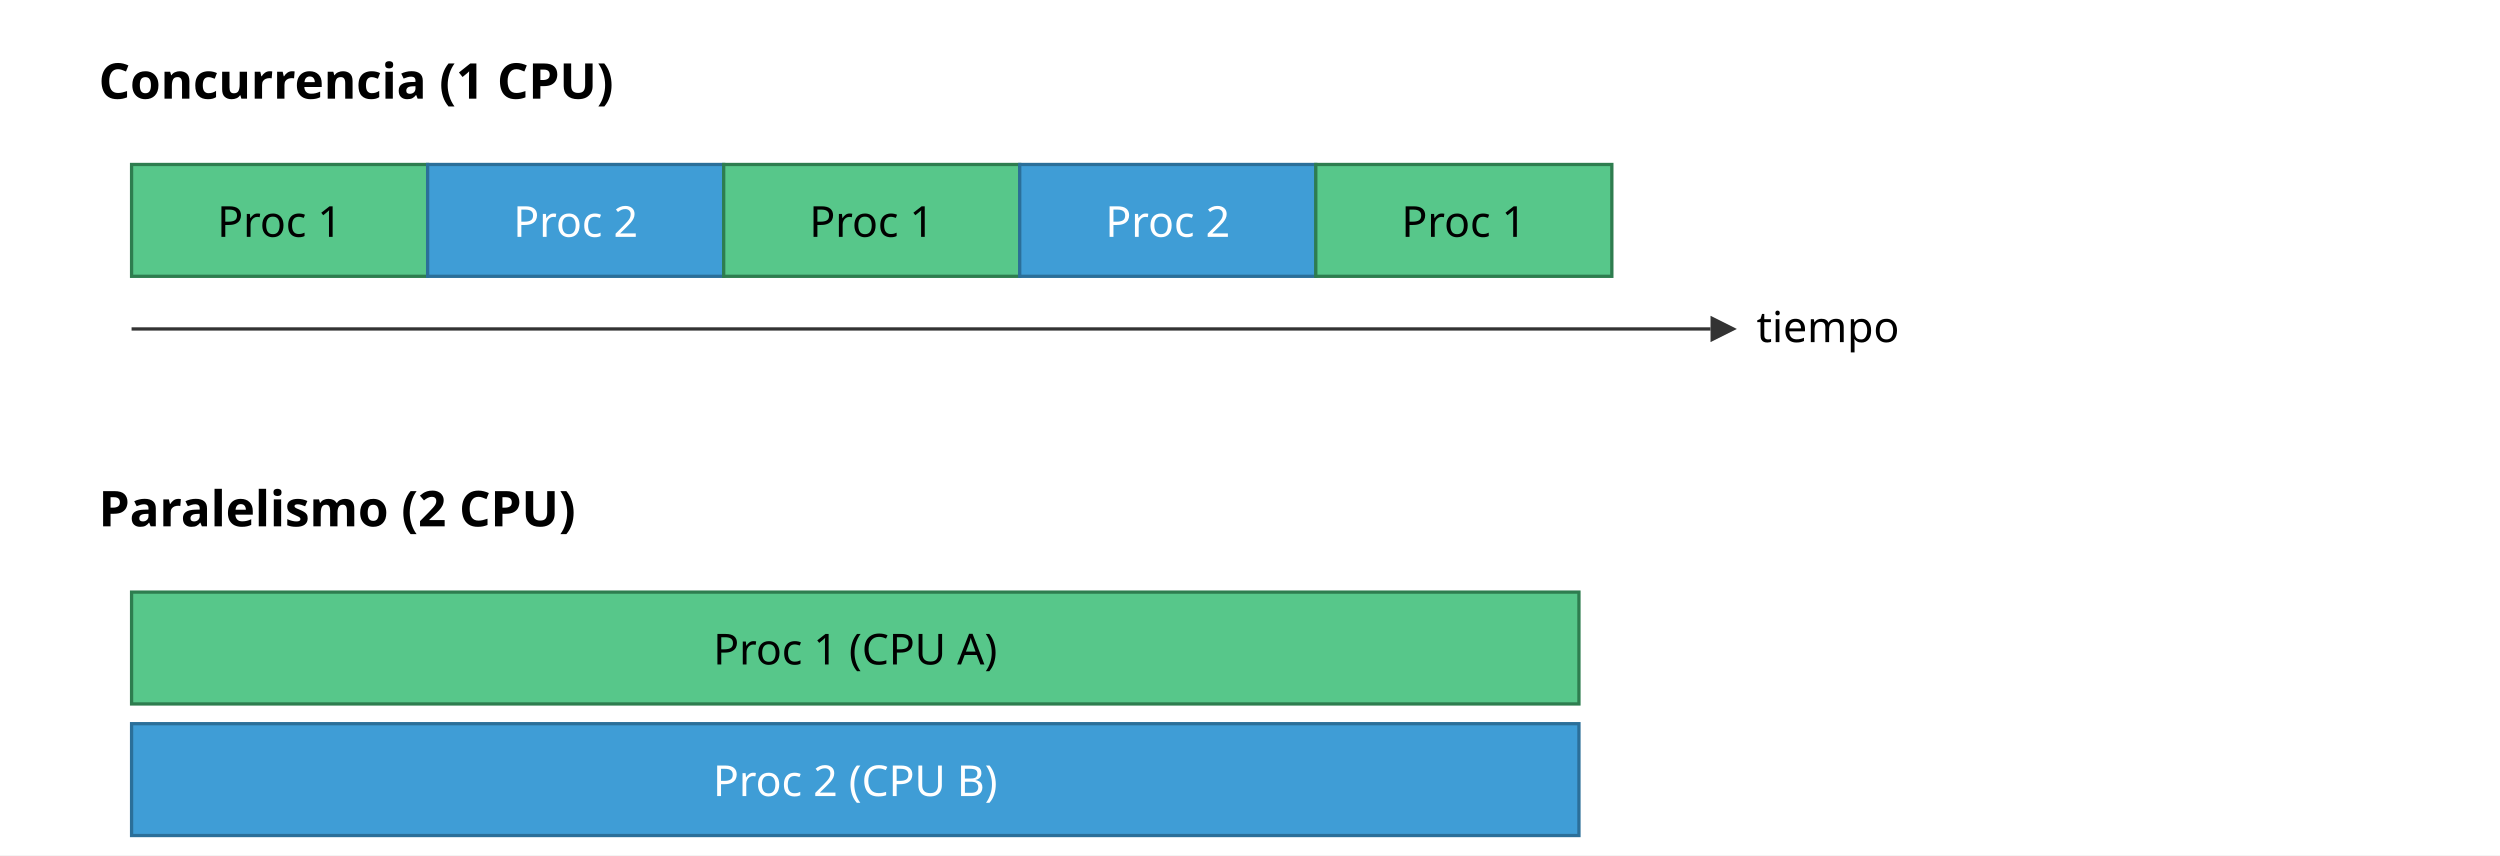
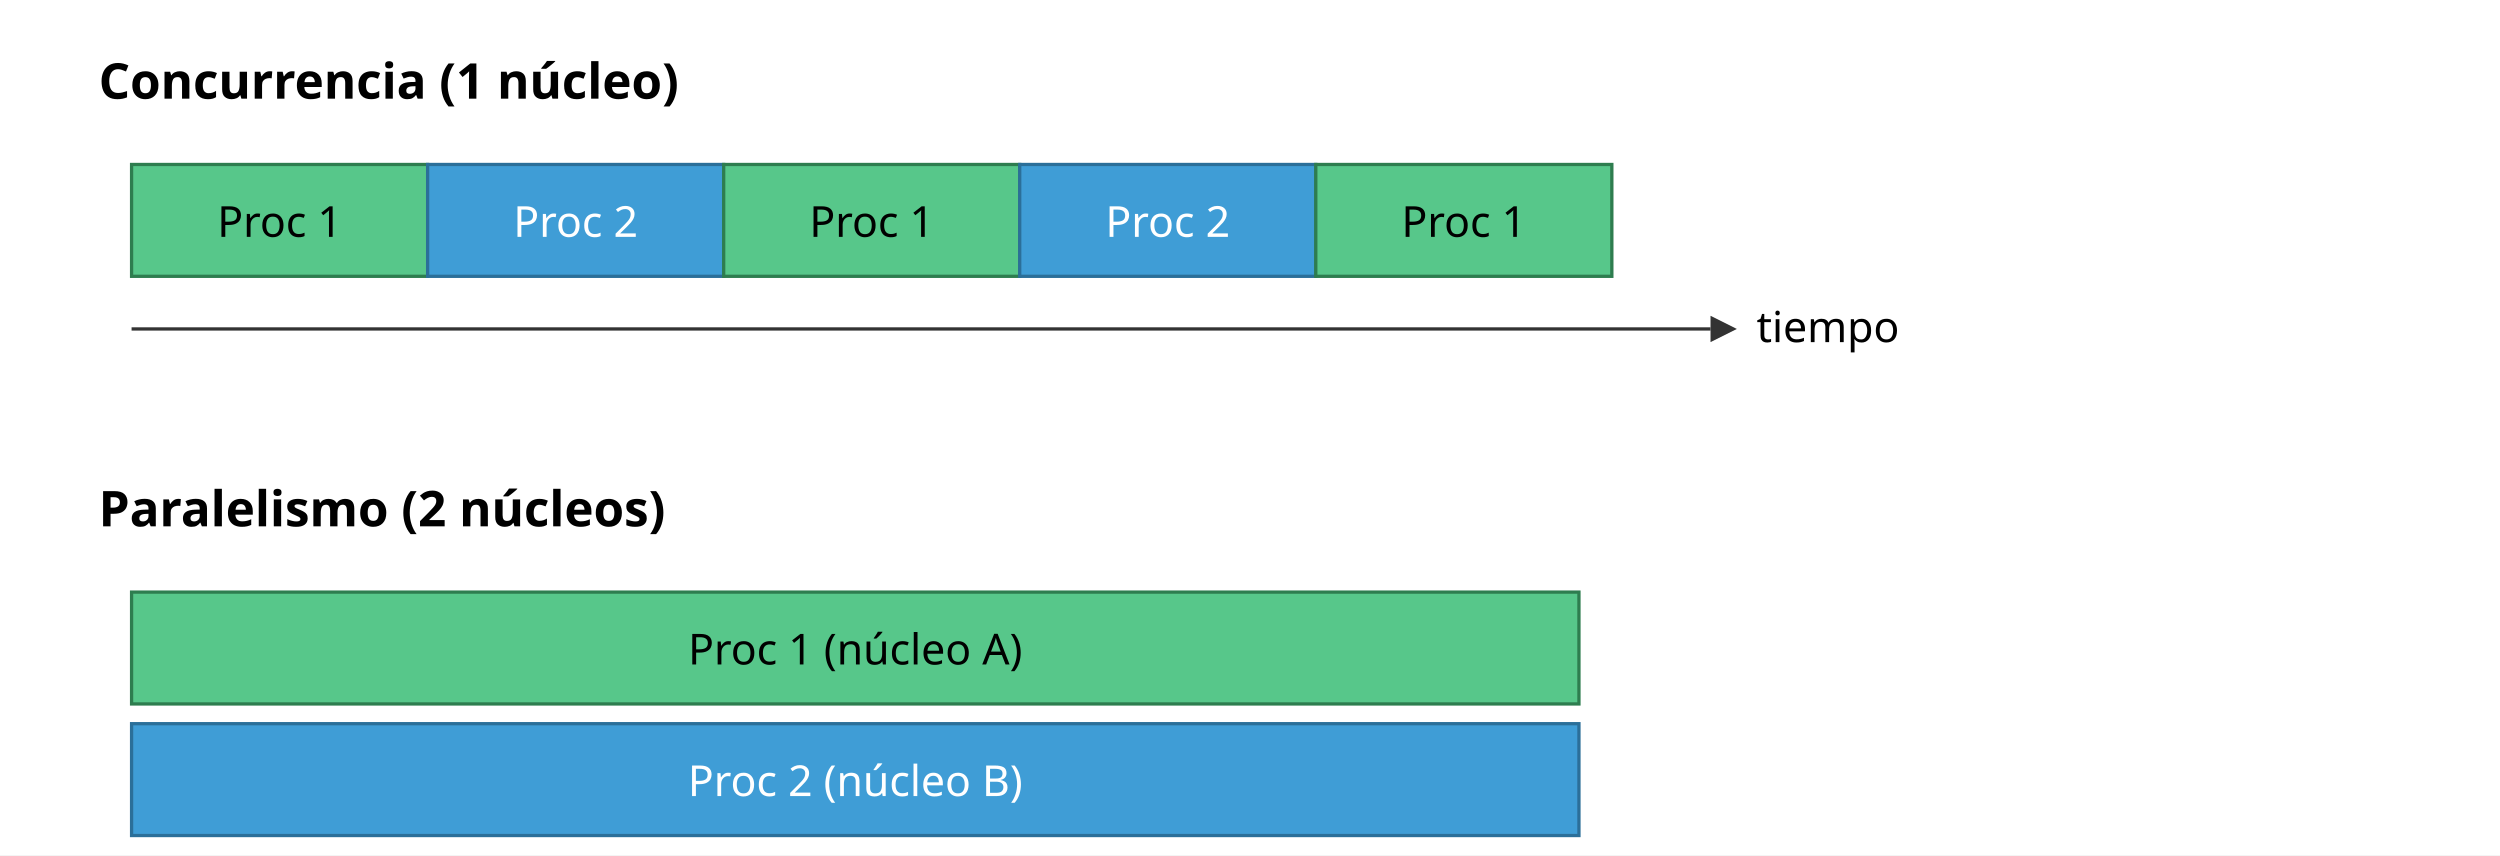
- <svg xmlns="http://www.w3.org/2000/svg" viewBox="0 0 760 260" font-family="sans-serif" font-size="13" role="img" aria-label="Concurrencia: un procesador alternando dos procesos. Paralelismo: dos procesadores ejecutando un proceso cada uno.">
+ <svg xmlns="http://www.w3.org/2000/svg" viewBox="0 0 760 260" font-family="sans-serif" font-size="13" role="img" aria-label="Concurrencia: un núcleo alternando dos procesos. Paralelismo: dos núcleos ejecutando un proceso cada uno.">
  <rect width="760" height="260" fill="#ffffff" />
-   <text x="30" y="30" font-size="15" font-weight="bold">Concurrencia (1 CPU)</text>
+   <text x="30" y="30" font-size="15" font-weight="bold">Concurrencia (1 núcleo)</text>
  <rect x="40" y="50" width="90" height="34" fill="#57c78a" stroke="#2e7d4f" />
  <text x="85" y="72" text-anchor="middle">Proc 1</text>
  <rect x="130" y="50" width="90" height="34" fill="#3f9dd6" stroke="#2b6f99" />
  <text x="175" y="72" text-anchor="middle" fill="#fff">Proc 2</text>
  <rect x="220" y="50" width="90" height="34" fill="#57c78a" stroke="#2e7d4f" />
  <text x="265" y="72" text-anchor="middle">Proc 1</text>
  <rect x="310" y="50" width="90" height="34" fill="#3f9dd6" stroke="#2b6f99" />
  <text x="355" y="72" text-anchor="middle" fill="#fff">Proc 2</text>
  <rect x="400" y="50" width="90" height="34" fill="#57c78a" stroke="#2e7d4f" />
  <text x="445" y="72" text-anchor="middle">Proc 1</text>
  <line x1="40" y1="100" x2="520" y2="100" stroke="#333" />
  <path d="M520 96 l8 4 l-8 4 z" fill="#333" />
  <text x="534" y="104">tiempo</text>
-   <text x="30" y="160" font-size="15" font-weight="bold">Paralelismo (2 CPU)</text>
+   <text x="30" y="160" font-size="15" font-weight="bold">Paralelismo (2 núcleos)</text>
  <rect x="40" y="180" width="440" height="34" fill="#57c78a" stroke="#2e7d4f" />
-   <text x="260" y="202" text-anchor="middle">Proc 1  (CPU A)</text>
+   <text x="260" y="202" text-anchor="middle">Proc 1  (núcleo A)</text>
  <rect x="40" y="220" width="440" height="34" fill="#3f9dd6" stroke="#2b6f99" />
-   <text x="260" y="242" text-anchor="middle" fill="#fff">Proc 2  (CPU B)</text>
+   <text x="260" y="242" text-anchor="middle" fill="#fff">Proc 2  (núcleo B)</text>
  <line x1="40" y1="264" x2="40" y2="264" stroke="#333" />
</svg>
